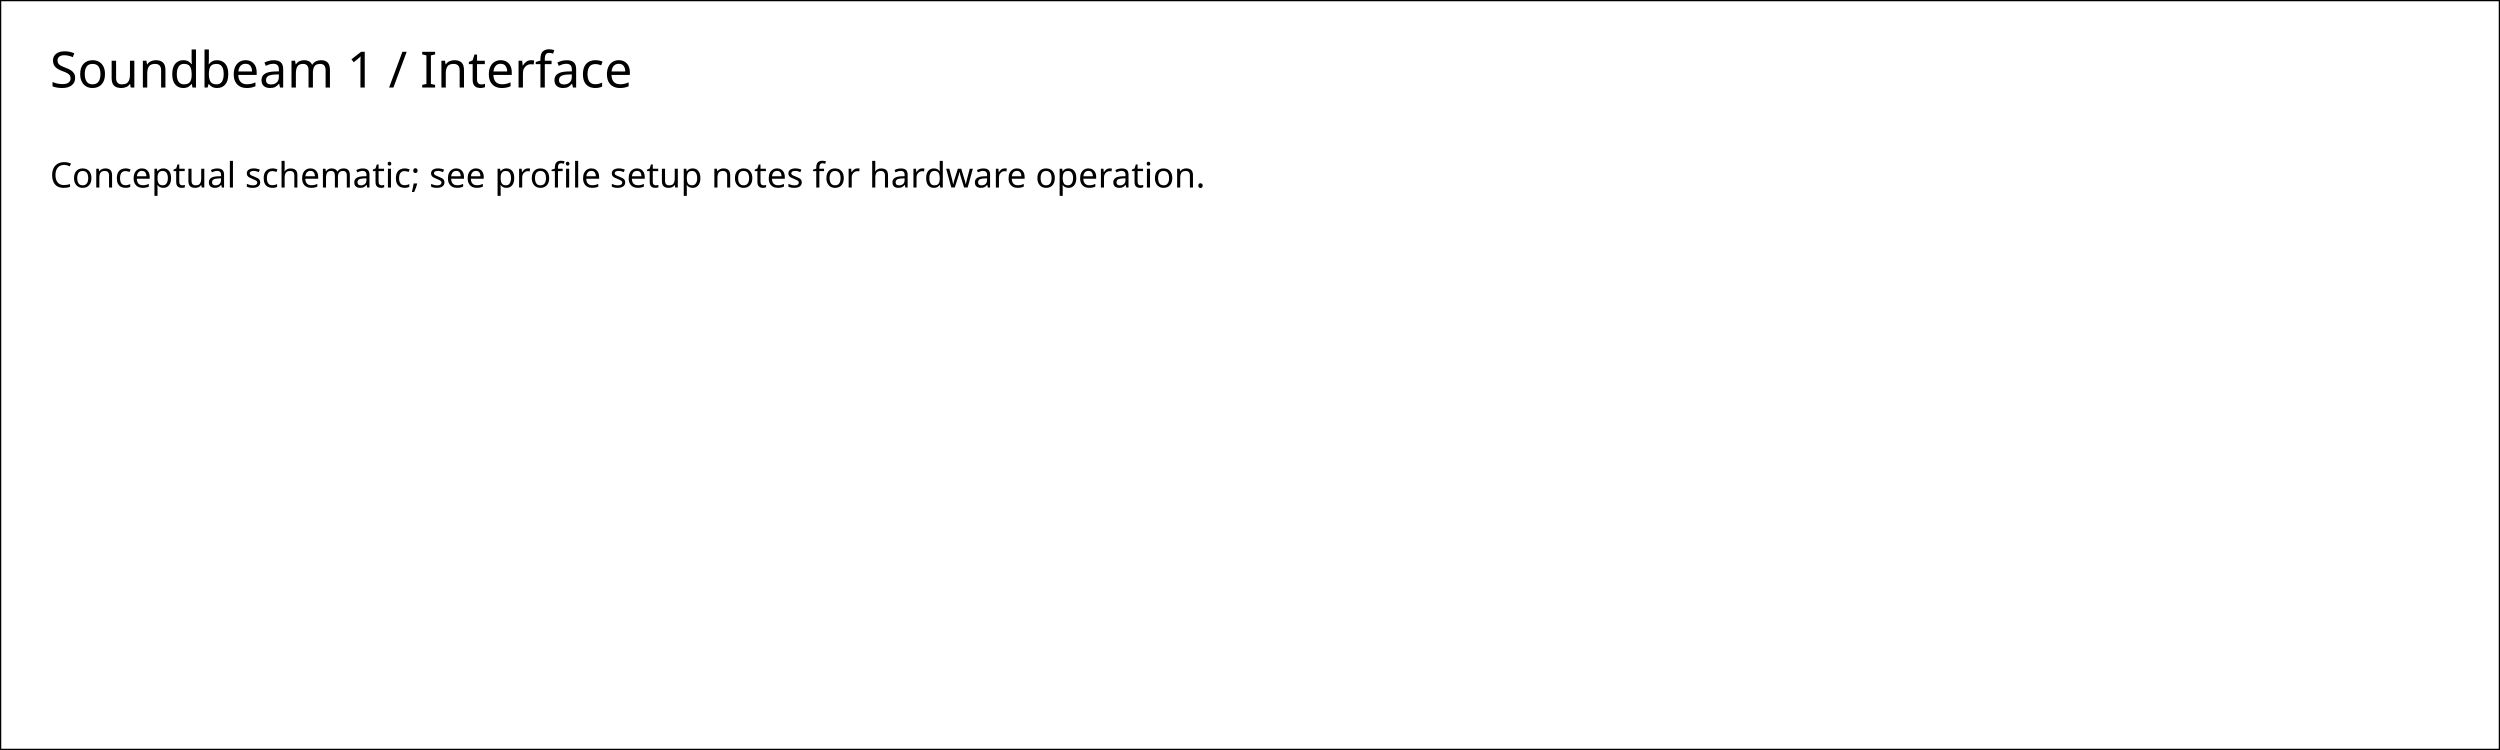
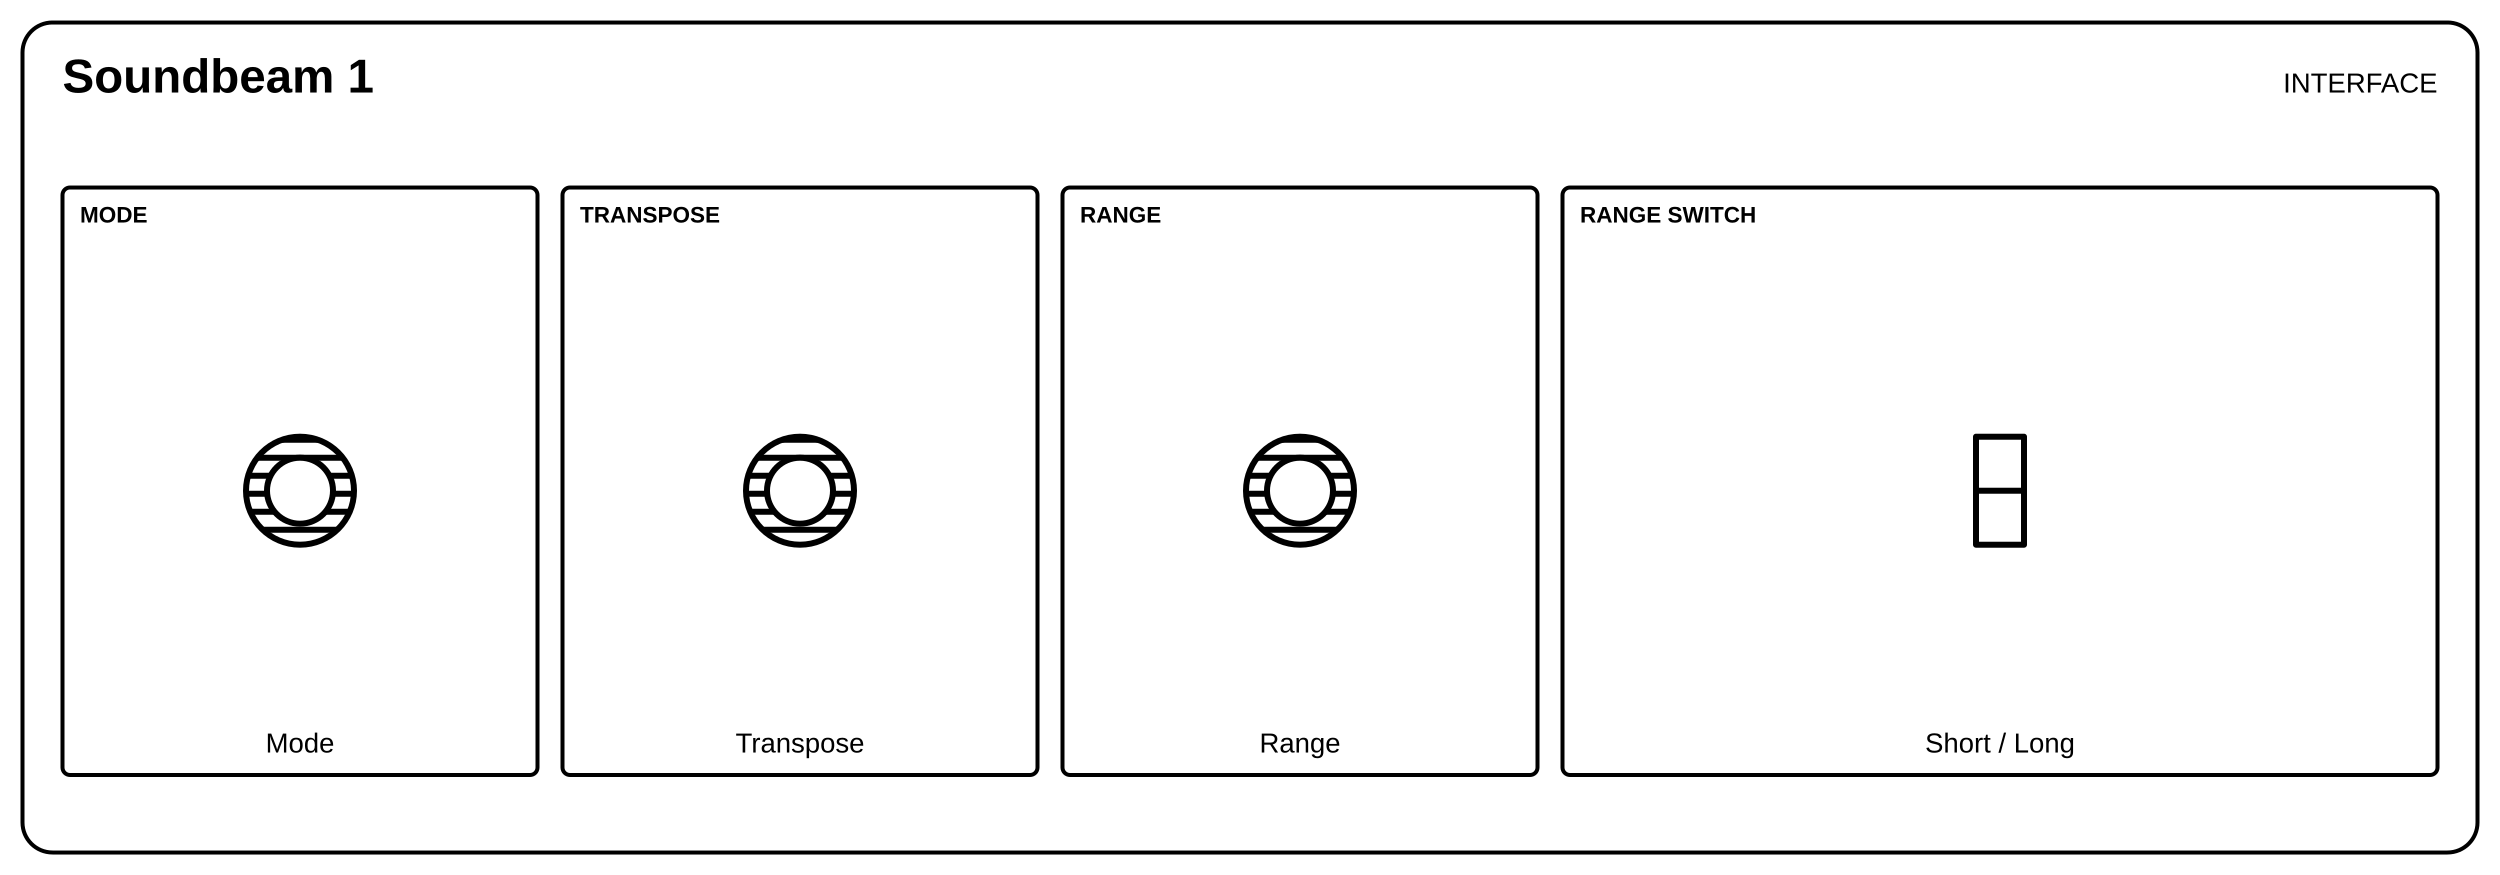
- <svg xmlns="http://www.w3.org/2000/svg" viewBox="0 0 1000 300" role="img" aria-labelledby="title description">
-   <rect width="1000" height="300" fill="#fff" stroke="#000" />
-   <text x="20" y="35" font-family="sans-serif" font-size="20" fill="#000">Soundbeam 1 / Interface</text>
-   <text x="20" y="75" font-family="sans-serif" font-size="14" fill="#000">Conceptual schematic; see profile setup notes for hardware operation.</text>
+ <svg xmlns="http://www.w3.org/2000/svg" viewBox="0 0 1000 350" role="img" aria-labelledby="title description">
+   <defs>
+     <pattern id="tactile-stripes" width="6" height="6" patternUnits="userSpaceOnUse">
+       <rect width="6" height="6" fill="#fff" />
+       <path d="M0 3H6" stroke="#000" stroke-width="2" />
+     </pattern>
+     <pattern id="tactile-dots" width="8" height="8" patternUnits="userSpaceOnUse">
+       <rect width="8" height="8" fill="#fff" />
+       <circle cx="2" cy="2" r="1.5" fill="#000" />
+       <circle cx="6" cy="6" r="1.5" fill="#000" />
+     </pattern>
+   </defs>
+   <style>text{font-family:Arial,Helvetica,sans-serif;fill:#000;stroke:none}.line{fill:#fff;stroke:#000;stroke-width:1.6;stroke-linejoin:round;stroke-linecap:round}.thin{fill:none;stroke:#000;stroke-width:1;stroke-linejoin:round;stroke-linecap:round}</style>
+   <rect x="0" y="0" width="1000" height="350" fill="#fff" stroke="none" stroke-width="1.6" />
+   <rect x="9" y="9" width="982" height="332" fill="#fff" stroke="#000" stroke-width="1.6" rx="12" />
+   <text x="25" y="37" fill="#000" font-family="Arial,Helvetica,sans-serif" font-size="19" text-anchor="start" font-weight="bold">Soundbeam 1</text>
+   <text x="975" y="37" fill="#000" font-family="Arial,Helvetica,sans-serif" font-size="11" text-anchor="end">INTERFACE</text>
+   <rect x="25" y="75" width="190" height="235" fill="#fff" stroke="#000" stroke-width="1.6" rx="3" />
+   <text x="32" y="89" fill="#000" font-family="Arial,Helvetica,sans-serif" font-size="9" text-anchor="start" font-weight="bold">MODE</text>
+   <g id="mode-mode" data-kind="knob" aria-label="Mode">
+     <svg data-symbol="knob" x="96.000" y="172.285" width="48.000" height="48.000" viewBox="0 0 40 40">
+       <g fill="none" stroke="#000" stroke-width="2" stroke-linejoin="round">
+         <circle cx="20" cy="20" r="18" fill="url(#tactile-stripes)" />
+         <circle cx="20" cy="20" r="11" fill="#fff" />
+       </g>
+     </svg>
+     <text x="120" y="301" fill="#000" font-family="Arial,Helvetica,sans-serif" font-size="11" text-anchor="middle">Mode</text>
+   </g>
+   <rect x="225" y="75" width="190" height="235" fill="#fff" stroke="#000" stroke-width="1.6" rx="3" />
+   <text x="232" y="89" fill="#000" font-family="Arial,Helvetica,sans-serif" font-size="9" text-anchor="start" font-weight="bold">TRANSPOSE</text>
+   <g id="transpose-transpose" data-kind="knob" aria-label="Transpose">
+     <svg data-symbol="knob" x="296.000" y="172.285" width="48.000" height="48.000" viewBox="0 0 40 40">
+       <g fill="none" stroke="#000" stroke-width="2" stroke-linejoin="round">
+         <circle cx="20" cy="20" r="18" fill="url(#tactile-stripes)" />
+         <circle cx="20" cy="20" r="11" fill="#fff" />
+       </g>
+     </svg>
+     <text x="320" y="301" fill="#000" font-family="Arial,Helvetica,sans-serif" font-size="11" text-anchor="middle">Transpose</text>
+   </g>
+   <rect x="425" y="75" width="190" height="235" fill="#fff" stroke="#000" stroke-width="1.6" rx="3" />
+   <text x="432" y="89" fill="#000" font-family="Arial,Helvetica,sans-serif" font-size="9" text-anchor="start" font-weight="bold">RANGE</text>
+   <g id="range-range" data-kind="knob" aria-label="Range">
+     <svg data-symbol="knob" x="496.000" y="172.285" width="48.000" height="48.000" viewBox="0 0 40 40">
+       <g fill="none" stroke="#000" stroke-width="2" stroke-linejoin="round">
+         <circle cx="20" cy="20" r="18" fill="url(#tactile-stripes)" />
+         <circle cx="20" cy="20" r="11" fill="#fff" />
+       </g>
+     </svg>
+     <text x="520" y="301" fill="#000" font-family="Arial,Helvetica,sans-serif" font-size="11" text-anchor="middle">Range</text>
+   </g>
+   <rect x="625" y="75" width="350" height="235" fill="#fff" stroke="#000" stroke-width="1.6" rx="3" />
+   <text x="632" y="89" fill="#000" font-family="Arial,Helvetica,sans-serif" font-size="9" text-anchor="start" font-weight="bold">RANGE SWITCH</text>
+   <g id="range-switch-short-long" data-kind="switch" aria-label="Short / Long">
+     <svg data-symbol="switch" x="776.000" y="172.285" width="48.000" height="48.000" viewBox="0 0 40 40">
+       <g fill="none" stroke="#000" stroke-width="2" stroke-linejoin="round">
+         <rect x="12" y="2" width="16" height="36" fill="#fff" />
+         <path d="M12 20H28" />
+       </g>
+     </svg>
+     <text x="800" y="301" fill="#000" font-family="Arial,Helvetica,sans-serif" font-size="11" text-anchor="middle">Short / Long</text>
+   </g>
</svg>
